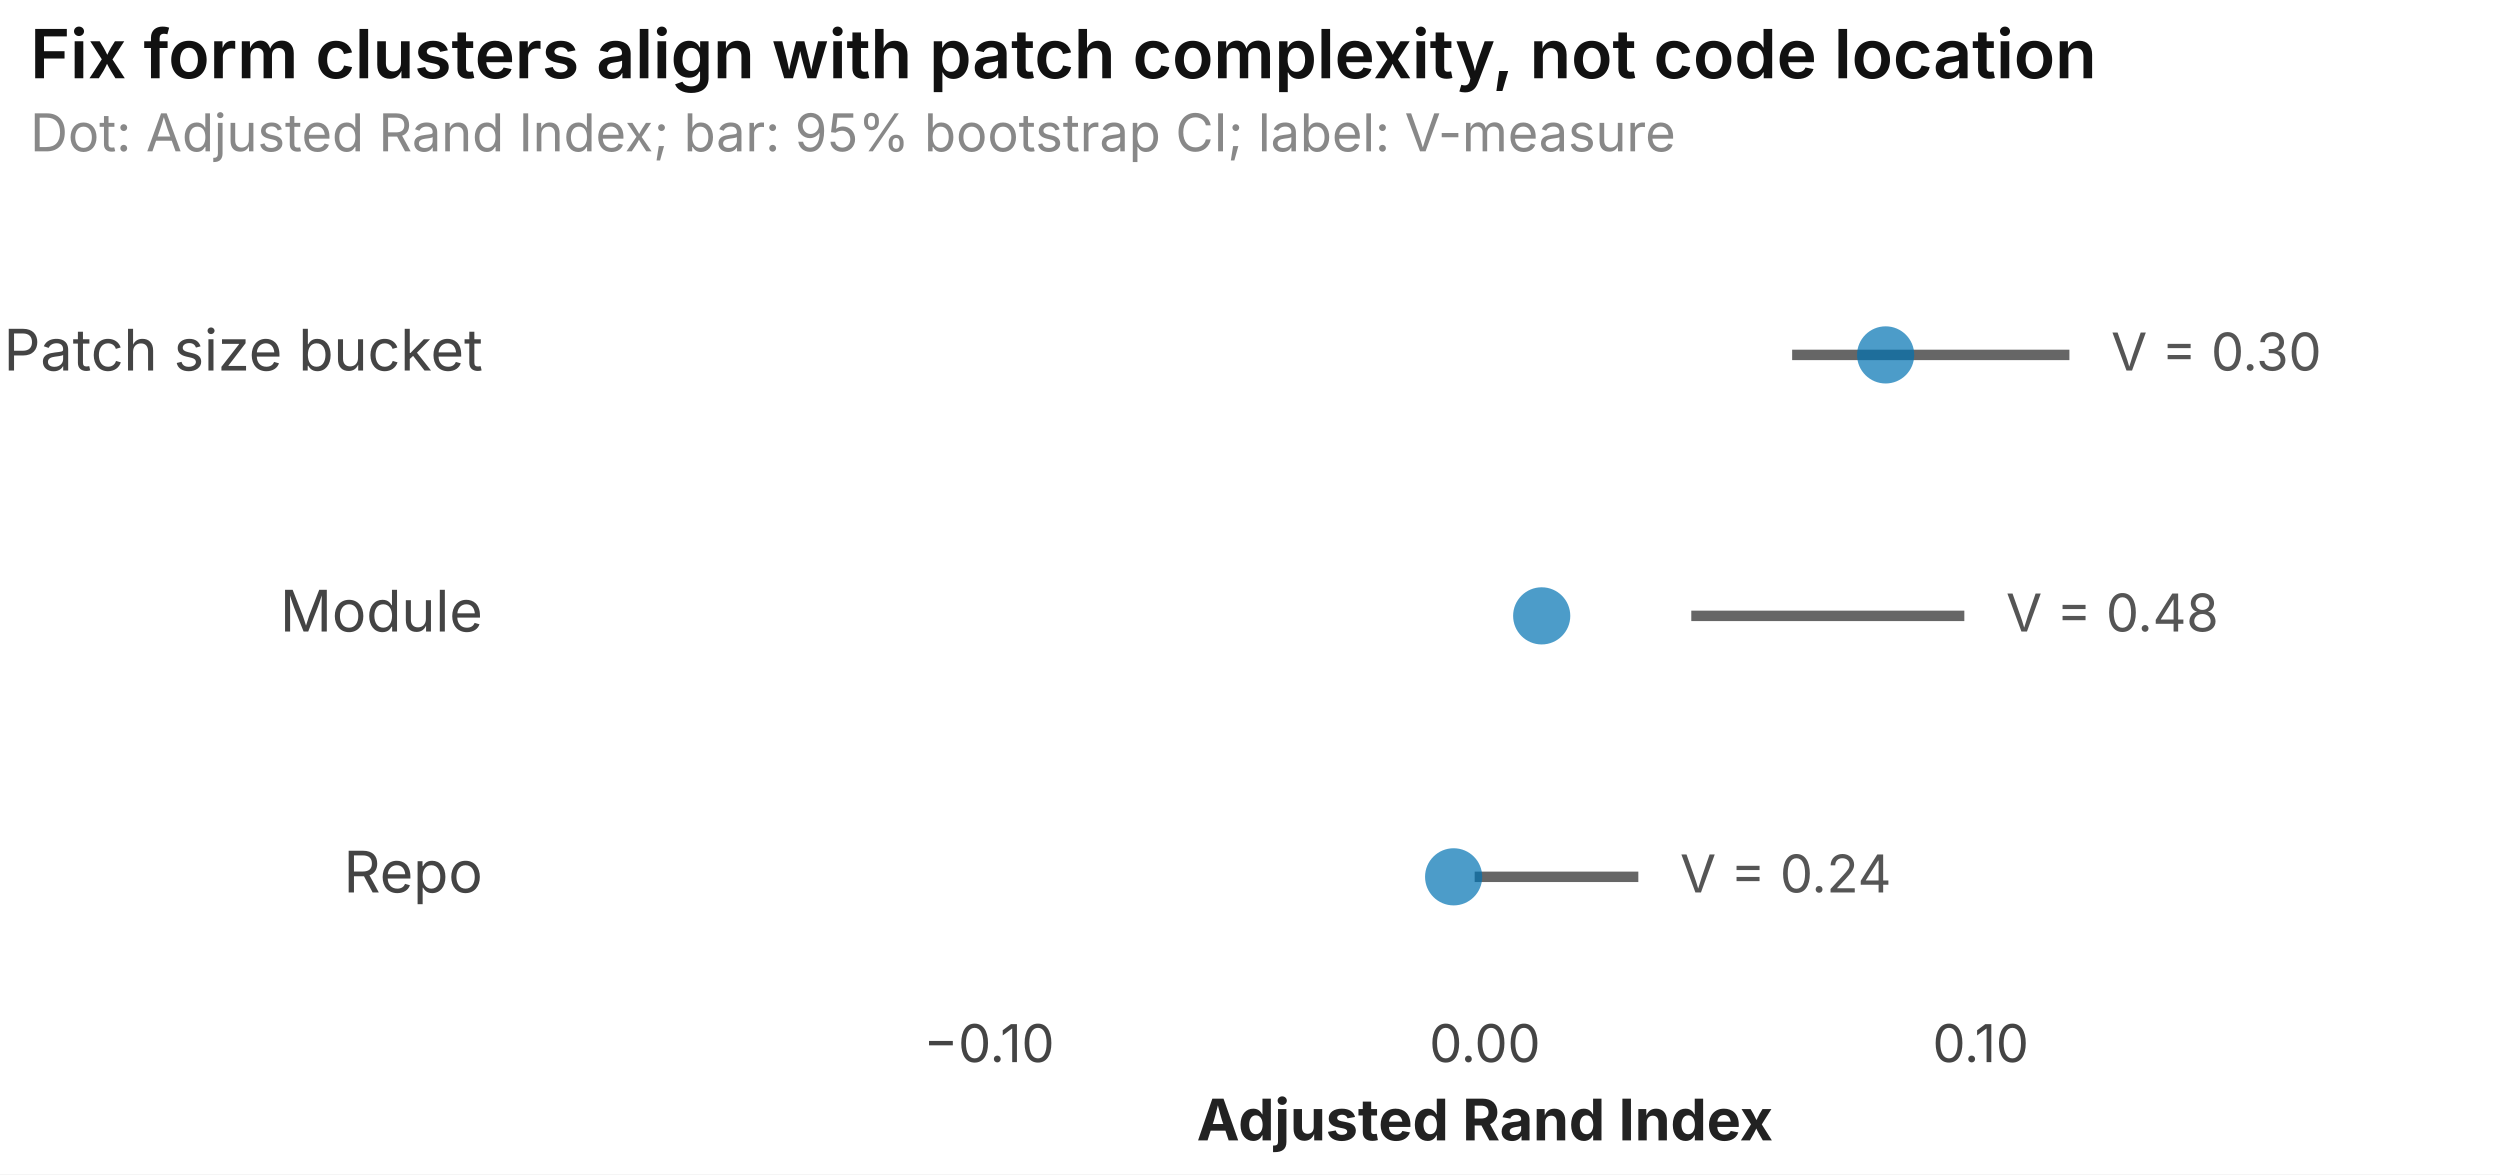
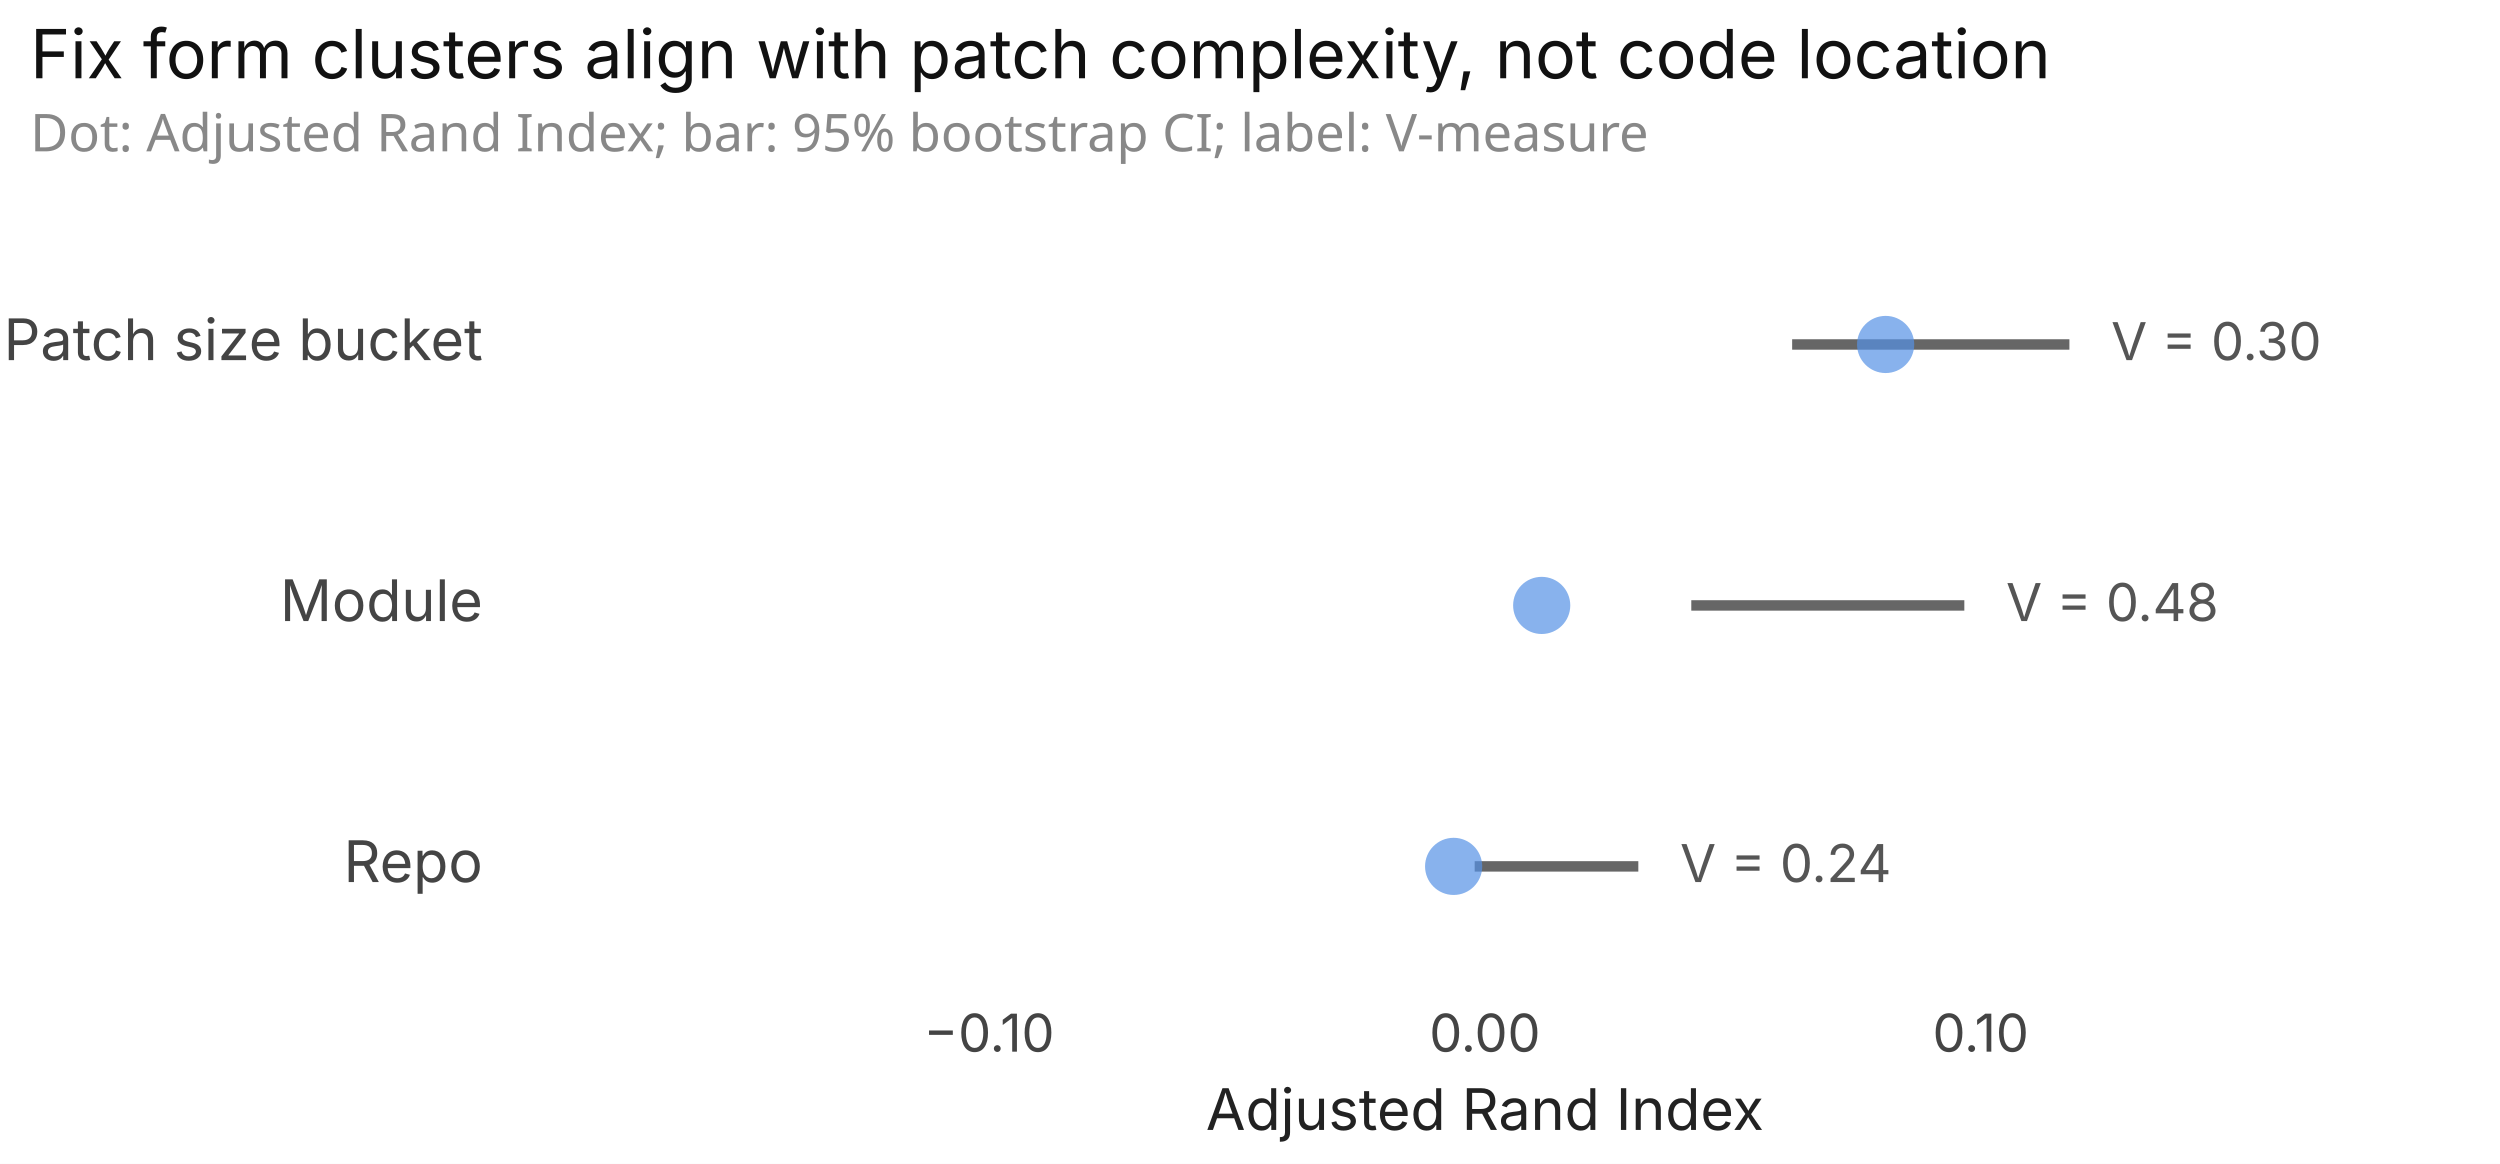
- <svg xmlns="http://www.w3.org/2000/svg" version="1.1" class="marks" width="479" height="225" viewBox="0 0 479 225">
-   <rect width="479" height="225" fill="#FFFFFF" />
-   <g fill="none" stroke-miterlimit="10" transform="translate(94,43)">
+ <svg xmlns="http://www.w3.org/2000/svg" version="1.1" class="marks" width="479" height="223" viewBox="0 0 479 223">
+   <rect width="479" height="223" fill="#FFFFFF" />
+   <g fill="none" stroke-miterlimit="10" transform="translate(94,41)">
    <g class="mark-group role-frame root" role="graphics-object" aria-roledescription="group mark container">
      <g transform="translate(0,0)">
        <path class="background" aria-hidden="true" d="M0,0h380v150h-380Z" stroke-width="0" />
        <g>
          <g class="mark-group role-axis" role="graphics-symbol" aria-roledescription="axis" aria-label="X-axis titled 'Adjusted Rand Index' for a linear scale with values from −0.2 to 0.2">
            <g transform="translate(0.5,150.5)">
              <path class="background" aria-hidden="true" d="M0,0h0v0h0Z" pointer-events="none" />
              <g>
                <g class="mark-text role-axis-label" pointer-events="none">
-                   <text text-anchor="middle" transform="translate(95,10)" font-family="Inter, -apple-system, system-ui, sans-serif" font-size="10px" fill="#444444" opacity="1">−0.10</text>
-                   <text text-anchor="middle" transform="translate(190,10)" font-family="Inter, -apple-system, system-ui, sans-serif" font-size="10px" fill="#444444" opacity="1">0.00</text>
-                   <text text-anchor="middle" transform="translate(285,10)" font-family="Inter, -apple-system, system-ui, sans-serif" font-size="10px" fill="#444444" opacity="1">0.10</text>
+                   <text text-anchor="middle" transform="translate(95,10)" font-family="Inter, -apple-system, system-ui, sans-serif" font-size="10px" font-weight="normal" fill="#444444" opacity="1">−0.10</text>
+                   <text text-anchor="middle" transform="translate(190,10)" font-family="Inter, -apple-system, system-ui, sans-serif" font-size="10px" font-weight="normal" fill="#444444" opacity="1">0.00</text>
+                   <text text-anchor="middle" transform="translate(285,10)" font-family="Inter, -apple-system, system-ui, sans-serif" font-size="10px" font-weight="normal" fill="#444444" opacity="1">0.10</text>
                </g>
                <g class="mark-text role-axis-title" pointer-events="none">
-                   <text text-anchor="middle" transform="translate(190,25)" font-family="Inter, -apple-system, system-ui, sans-serif" font-size="11px" font-weight="bold" fill="#222222" opacity="1">Adjusted Rand Index</text>
+                   <text text-anchor="middle" transform="translate(190,25)" font-family="Inter, -apple-system, system-ui, sans-serif" font-size="11px" font-weight="normal" fill="#222222" opacity="1">Adjusted Rand Index</text>
                </g>
              </g>
              <path class="foreground" aria-hidden="true" d="" pointer-events="none" display="none" />
            </g>
          </g>
          <g class="mark-group role-axis" role="graphics-symbol" aria-roledescription="axis" aria-label="Y-axis for a discrete scale with 3 values: Patch size bucket, Module, Repo">
            <g transform="translate(0.5,0.5)">
              <path class="background" aria-hidden="true" d="M0,0h0v0h0Z" pointer-events="none" />
              <g>
                <g class="mark-text role-axis-label" pointer-events="none">
-                   <text text-anchor="end" transform="translate(-2,27.5)" font-family="Inter, -apple-system, system-ui, sans-serif" font-size="11px" fill="#444444" opacity="1">Patch size bucket</text>
-                   <text text-anchor="end" transform="translate(-2,77.5)" font-family="Inter, -apple-system, system-ui, sans-serif" font-size="11px" fill="#444444" opacity="1">Module</text>
-                   <text text-anchor="end" transform="translate(-2,127.5)" font-family="Inter, -apple-system, system-ui, sans-serif" font-size="11px" fill="#444444" opacity="1">Repo</text>
+                   <text text-anchor="end" transform="translate(-2,27.5)" font-family="Inter, -apple-system, system-ui, sans-serif" font-size="11px" font-weight="normal" fill="#444444" opacity="1">Patch size bucket</text>
+                   <text text-anchor="end" transform="translate(-2,77.5)" font-family="Inter, -apple-system, system-ui, sans-serif" font-size="11px" font-weight="normal" fill="#444444" opacity="1">Module</text>
+                   <text text-anchor="end" transform="translate(-2,127.5)" font-family="Inter, -apple-system, system-ui, sans-serif" font-size="11px" font-weight="normal" fill="#444444" opacity="1">Repo</text>
                </g>
              </g>
              <path class="foreground" aria-hidden="true" d="" pointer-events="none" display="none" />
            </g>
          </g>
          <g class="mark-rule role-mark layer_0_marks" role="graphics-object" aria-roledescription="rule mark container">
            <line aria-label="Adjusted Rand Index: 0.0624996359699; reference: Patch size bucket; ci_high: 0.118419068879" role="graphics-symbol" aria-roledescription="rule mark" transform="translate(249.3747,25)" x2="53.123" y2="0" stroke="#666666" stroke-width="2" />
            <line aria-label="Adjusted Rand Index: 0.0421588172181; reference: Module; ci_high: 0.0972269192731" role="graphics-symbol" aria-roledescription="rule mark" transform="translate(230.0509,75)" x2="52.315" y2="0" stroke="#666666" stroke-width="2" />
            <line aria-label="Adjusted Rand Index: −0.00153083058151; reference: Repo; ci_high: 0.0314764112522" role="graphics-symbol" aria-roledescription="rule mark" transform="translate(188.5457,125)" x2="31.357" y2="0" stroke="#666666" stroke-width="2" />
          </g>
          <g class="mark-symbol role-mark layer_1_marks" role="graphics-object" aria-roledescription="symbol mark container">
-             <path aria-label="ari: 0.0813558187794; reference: Patch size bucket" role="graphics-symbol" aria-roledescription="point" transform="translate(267.288,25)" d="M5.477,0A5.477,5.477,0,1,1,-5.477,0A5.477,5.477,0,1,1,5.477,0" fill="#0072B2" stroke-width="1.5" opacity="0.7" />
-             <path aria-label="ari: 0.0119877460787; reference: Module" role="graphics-symbol" aria-roledescription="point" transform="translate(201.3884,75)" d="M5.477,0A5.477,5.477,0,1,1,-5.477,0A5.477,5.477,0,1,1,5.477,0" fill="#0072B2" stroke-width="1.5" opacity="0.7" />
-             <path aria-label="ari: −0.00577179117039; reference: Repo" role="graphics-symbol" aria-roledescription="point" transform="translate(184.5168,125)" d="M5.477,0A5.477,5.477,0,1,1,-5.477,0A5.477,5.477,0,1,1,5.477,0" fill="#0072B2" stroke-width="1.5" opacity="0.7" />
+             <path aria-label="ari: 0.0813558187794; reference: Patch size bucket" role="graphics-symbol" aria-roledescription="point" transform="translate(267.288,25)" d="M5.477,0A5.477,5.477,0,1,1,-5.477,0A5.477,5.477,0,1,1,5.477,0" fill="#5692E5" stroke-width="1.5" opacity="0.7" />
+             <path aria-label="ari: 0.0119877460787; reference: Module" role="graphics-symbol" aria-roledescription="point" transform="translate(201.3884,75)" d="M5.477,0A5.477,5.477,0,1,1,-5.477,0A5.477,5.477,0,1,1,5.477,0" fill="#5692E5" stroke-width="1.5" opacity="0.7" />
+             <path aria-label="ari: −0.00577179117039; reference: Repo" role="graphics-symbol" aria-roledescription="point" transform="translate(184.5168,125)" d="M5.477,0A5.477,5.477,0,1,1,-5.477,0A5.477,5.477,0,1,1,5.477,0" fill="#5692E5" stroke-width="1.5" opacity="0.7" />
          </g>
          <g class="mark-text role-mark layer_2_marks" role="graphics-object" aria-roledescription="text mark container">
            <text aria-label="ci_high: 0.118419068879; reference: Patch size bucket; v_label: V = 0.30" role="graphics-symbol" aria-roledescription="text mark" text-anchor="start" transform="translate(310.4981,28)" font-family="Inter, -apple-system, system-ui, sans-serif" font-size="10px" fill="#555555">V = 0.30</text>
            <text aria-label="ci_high: 0.0972269192731; reference: Module; v_label: V = 0.48" role="graphics-symbol" aria-roledescription="text mark" text-anchor="start" transform="translate(290.3656,78)" font-family="Inter, -apple-system, system-ui, sans-serif" font-size="10px" fill="#555555">V = 0.48</text>
            <text aria-label="ci_high: 0.0314764112522; reference: Repo; v_label: V = 0.24" role="graphics-symbol" aria-roledescription="text mark" text-anchor="start" transform="translate(227.9026,128)" font-family="Inter, -apple-system, system-ui, sans-serif" font-size="10px" fill="#555555">V = 0.24</text>
          </g>
          <g class="mark-group role-title">
-             <g transform="translate(-88.21143,-38)">
+             <g transform="translate(-88.21143,-36)">
              <path class="background" aria-hidden="true" d="M0,0h0v0h0Z" pointer-events="none" />
              <g>
                <g class="mark-text role-title-text" role="graphics-symbol" aria-roledescription="title" aria-label="Title text 'Fix form clusters align with patch complexity, not code location'" pointer-events="none">
-                   <text text-anchor="start" transform="translate(0,10)" font-family="Inter, -apple-system, system-ui, sans-serif" font-size="13px" font-weight="600" fill="#111111" opacity="1">Fix form clusters align with patch complexity, not code location</text>
+                   <text text-anchor="start" transform="translate(0,10)" font-family="Inter, -apple-system, system-ui, sans-serif" font-size="13px" font-weight="normal" fill="#111111" opacity="1">Fix form clusters align with patch complexity, not code location</text>
                </g>
                <g class="mark-text role-title-subtitle" role="graphics-symbol" aria-roledescription="subtitle" aria-label="Subtitle text 'Dot: Adjusted Rand Index; bar: 95% bootstrap CI; label: V-measure'" pointer-events="none">
-                   <text text-anchor="start" transform="translate(0,24)" font-family="Inter, -apple-system, system-ui, sans-serif" font-size="10px" fill="#888888" opacity="1">Dot: Adjusted Rand Index; bar: 95% bootstrap CI; label: V-measure</text>
+                   <text text-anchor="start" transform="translate(0,24)" font-family="sans-serif" font-size="10px" fill="#888888" opacity="1">Dot: Adjusted Rand Index; bar: 95% bootstrap CI; label: V-measure</text>
                </g>
              </g>
              <path class="foreground" aria-hidden="true" d="" pointer-events="none" display="none" />
            </g>
          </g>
        </g>
        <path class="foreground" aria-hidden="true" d="" display="none" />
      </g>
    </g>
  </g>
</svg>
